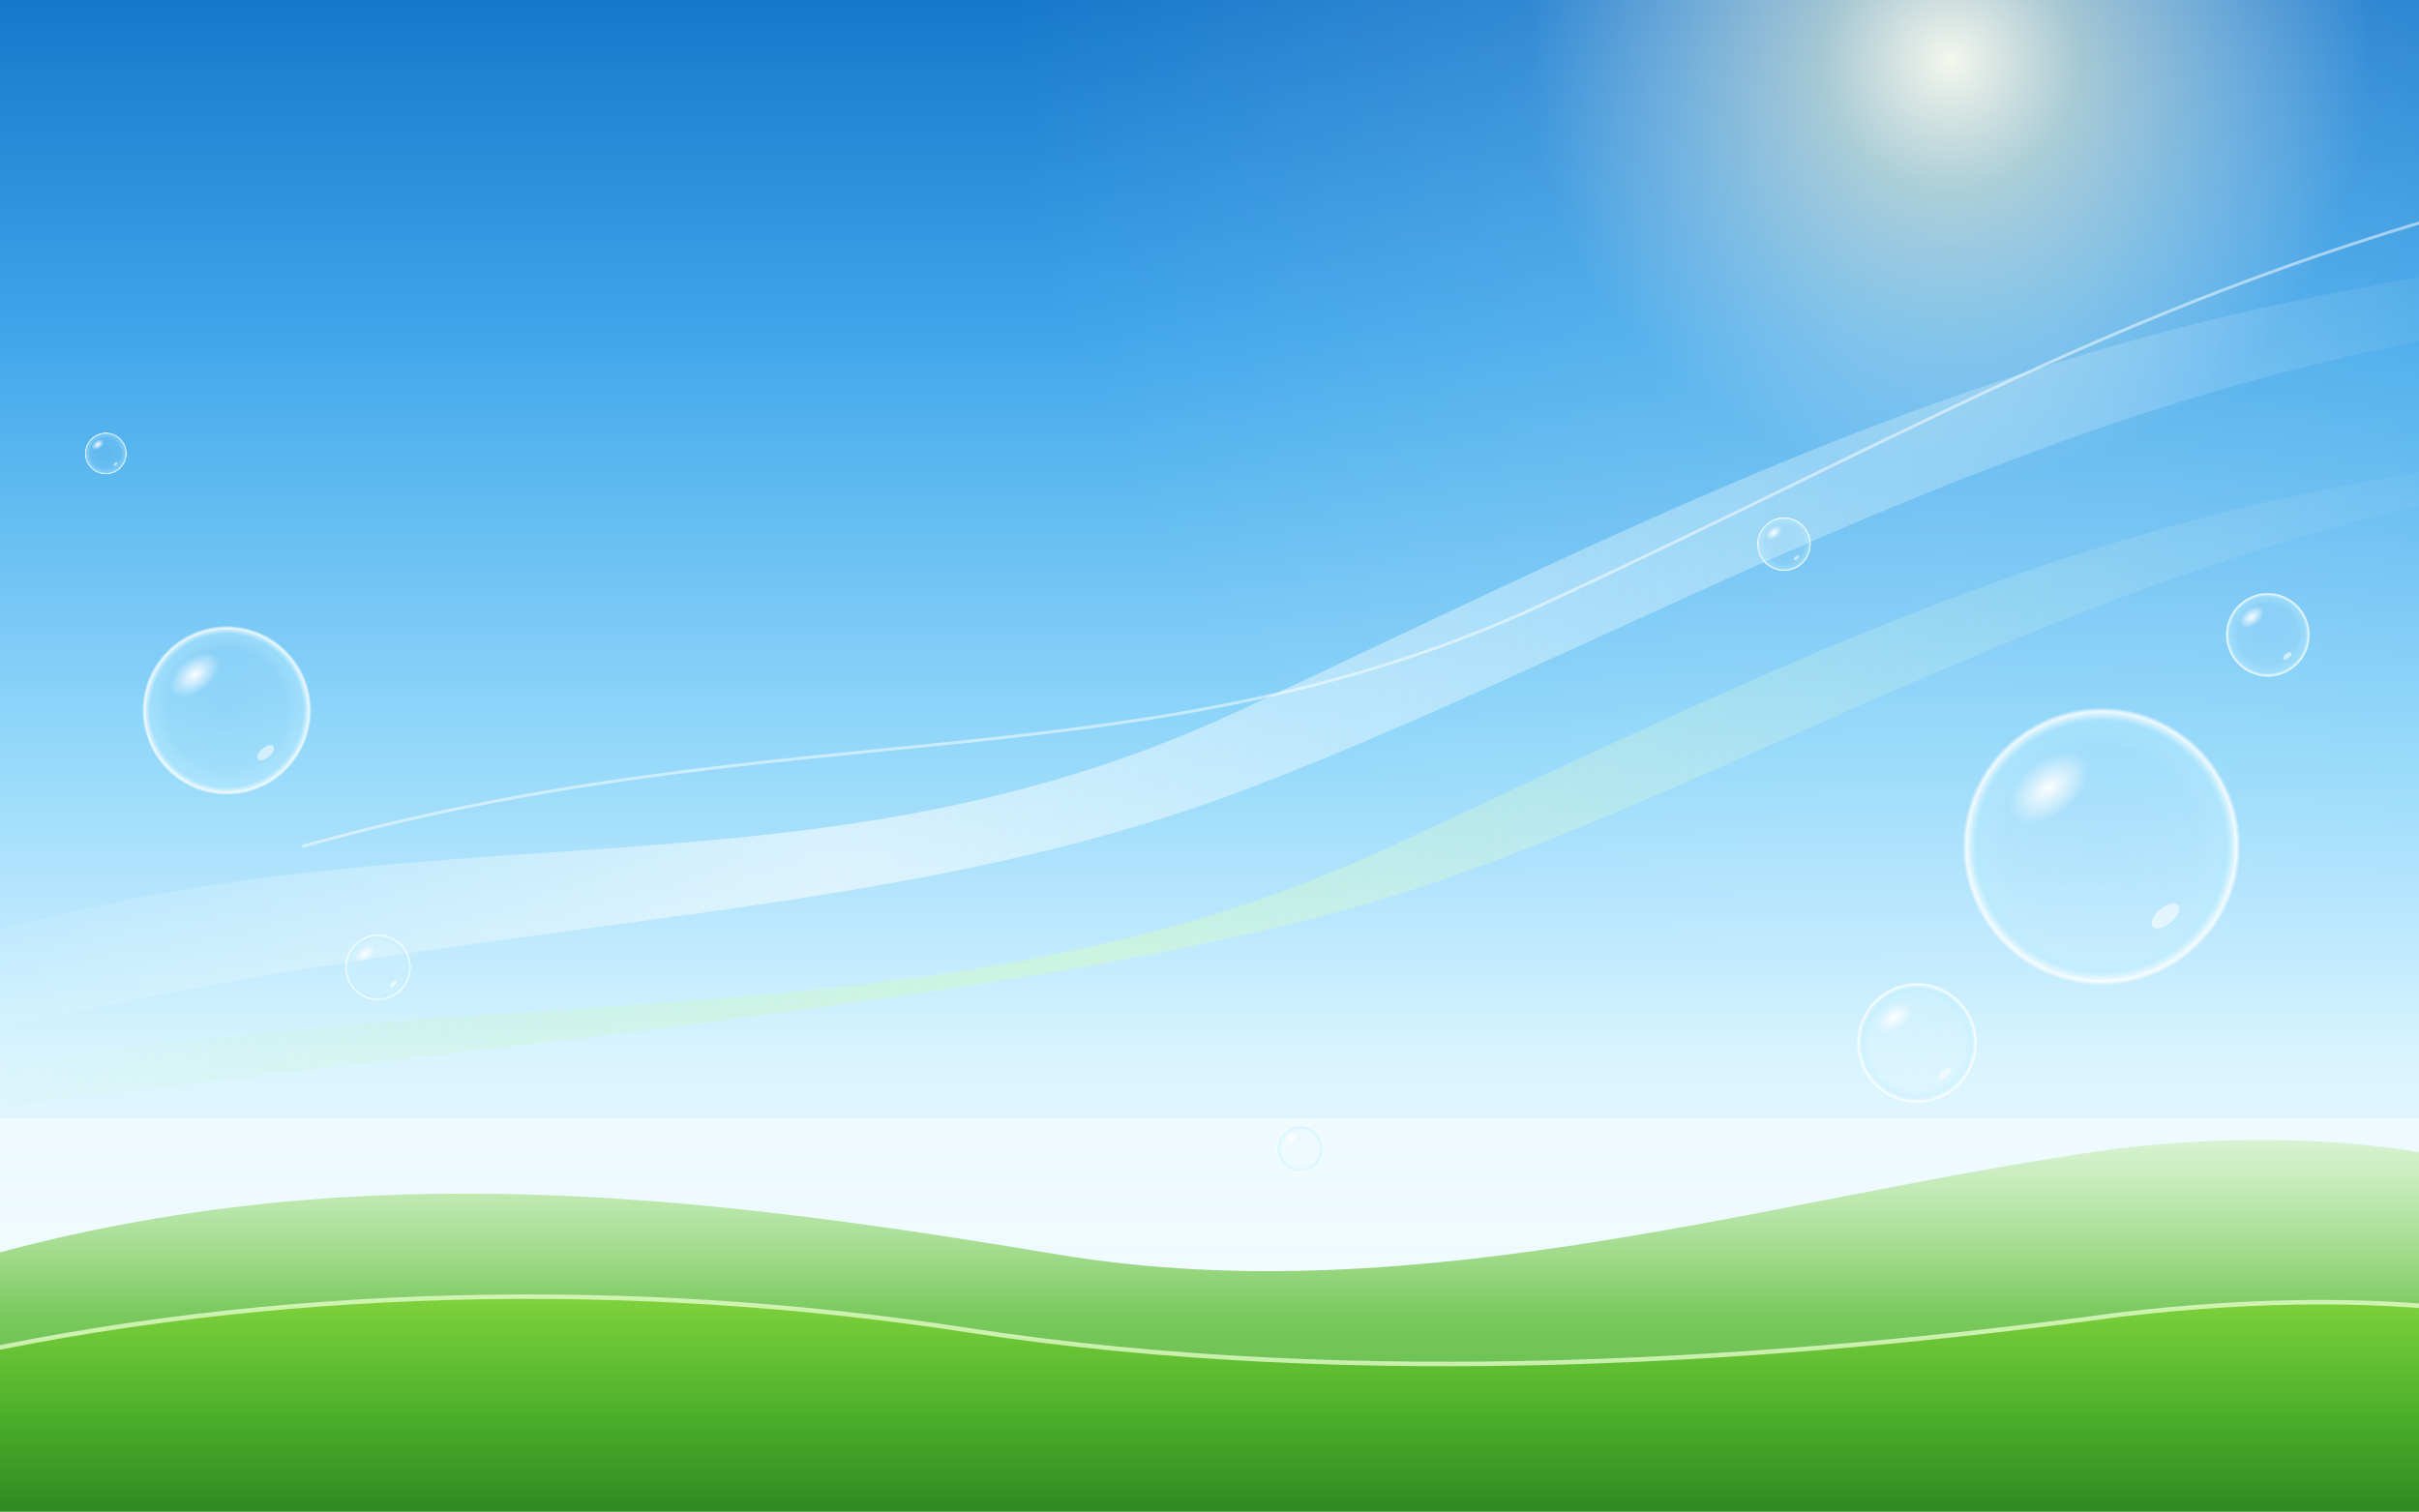
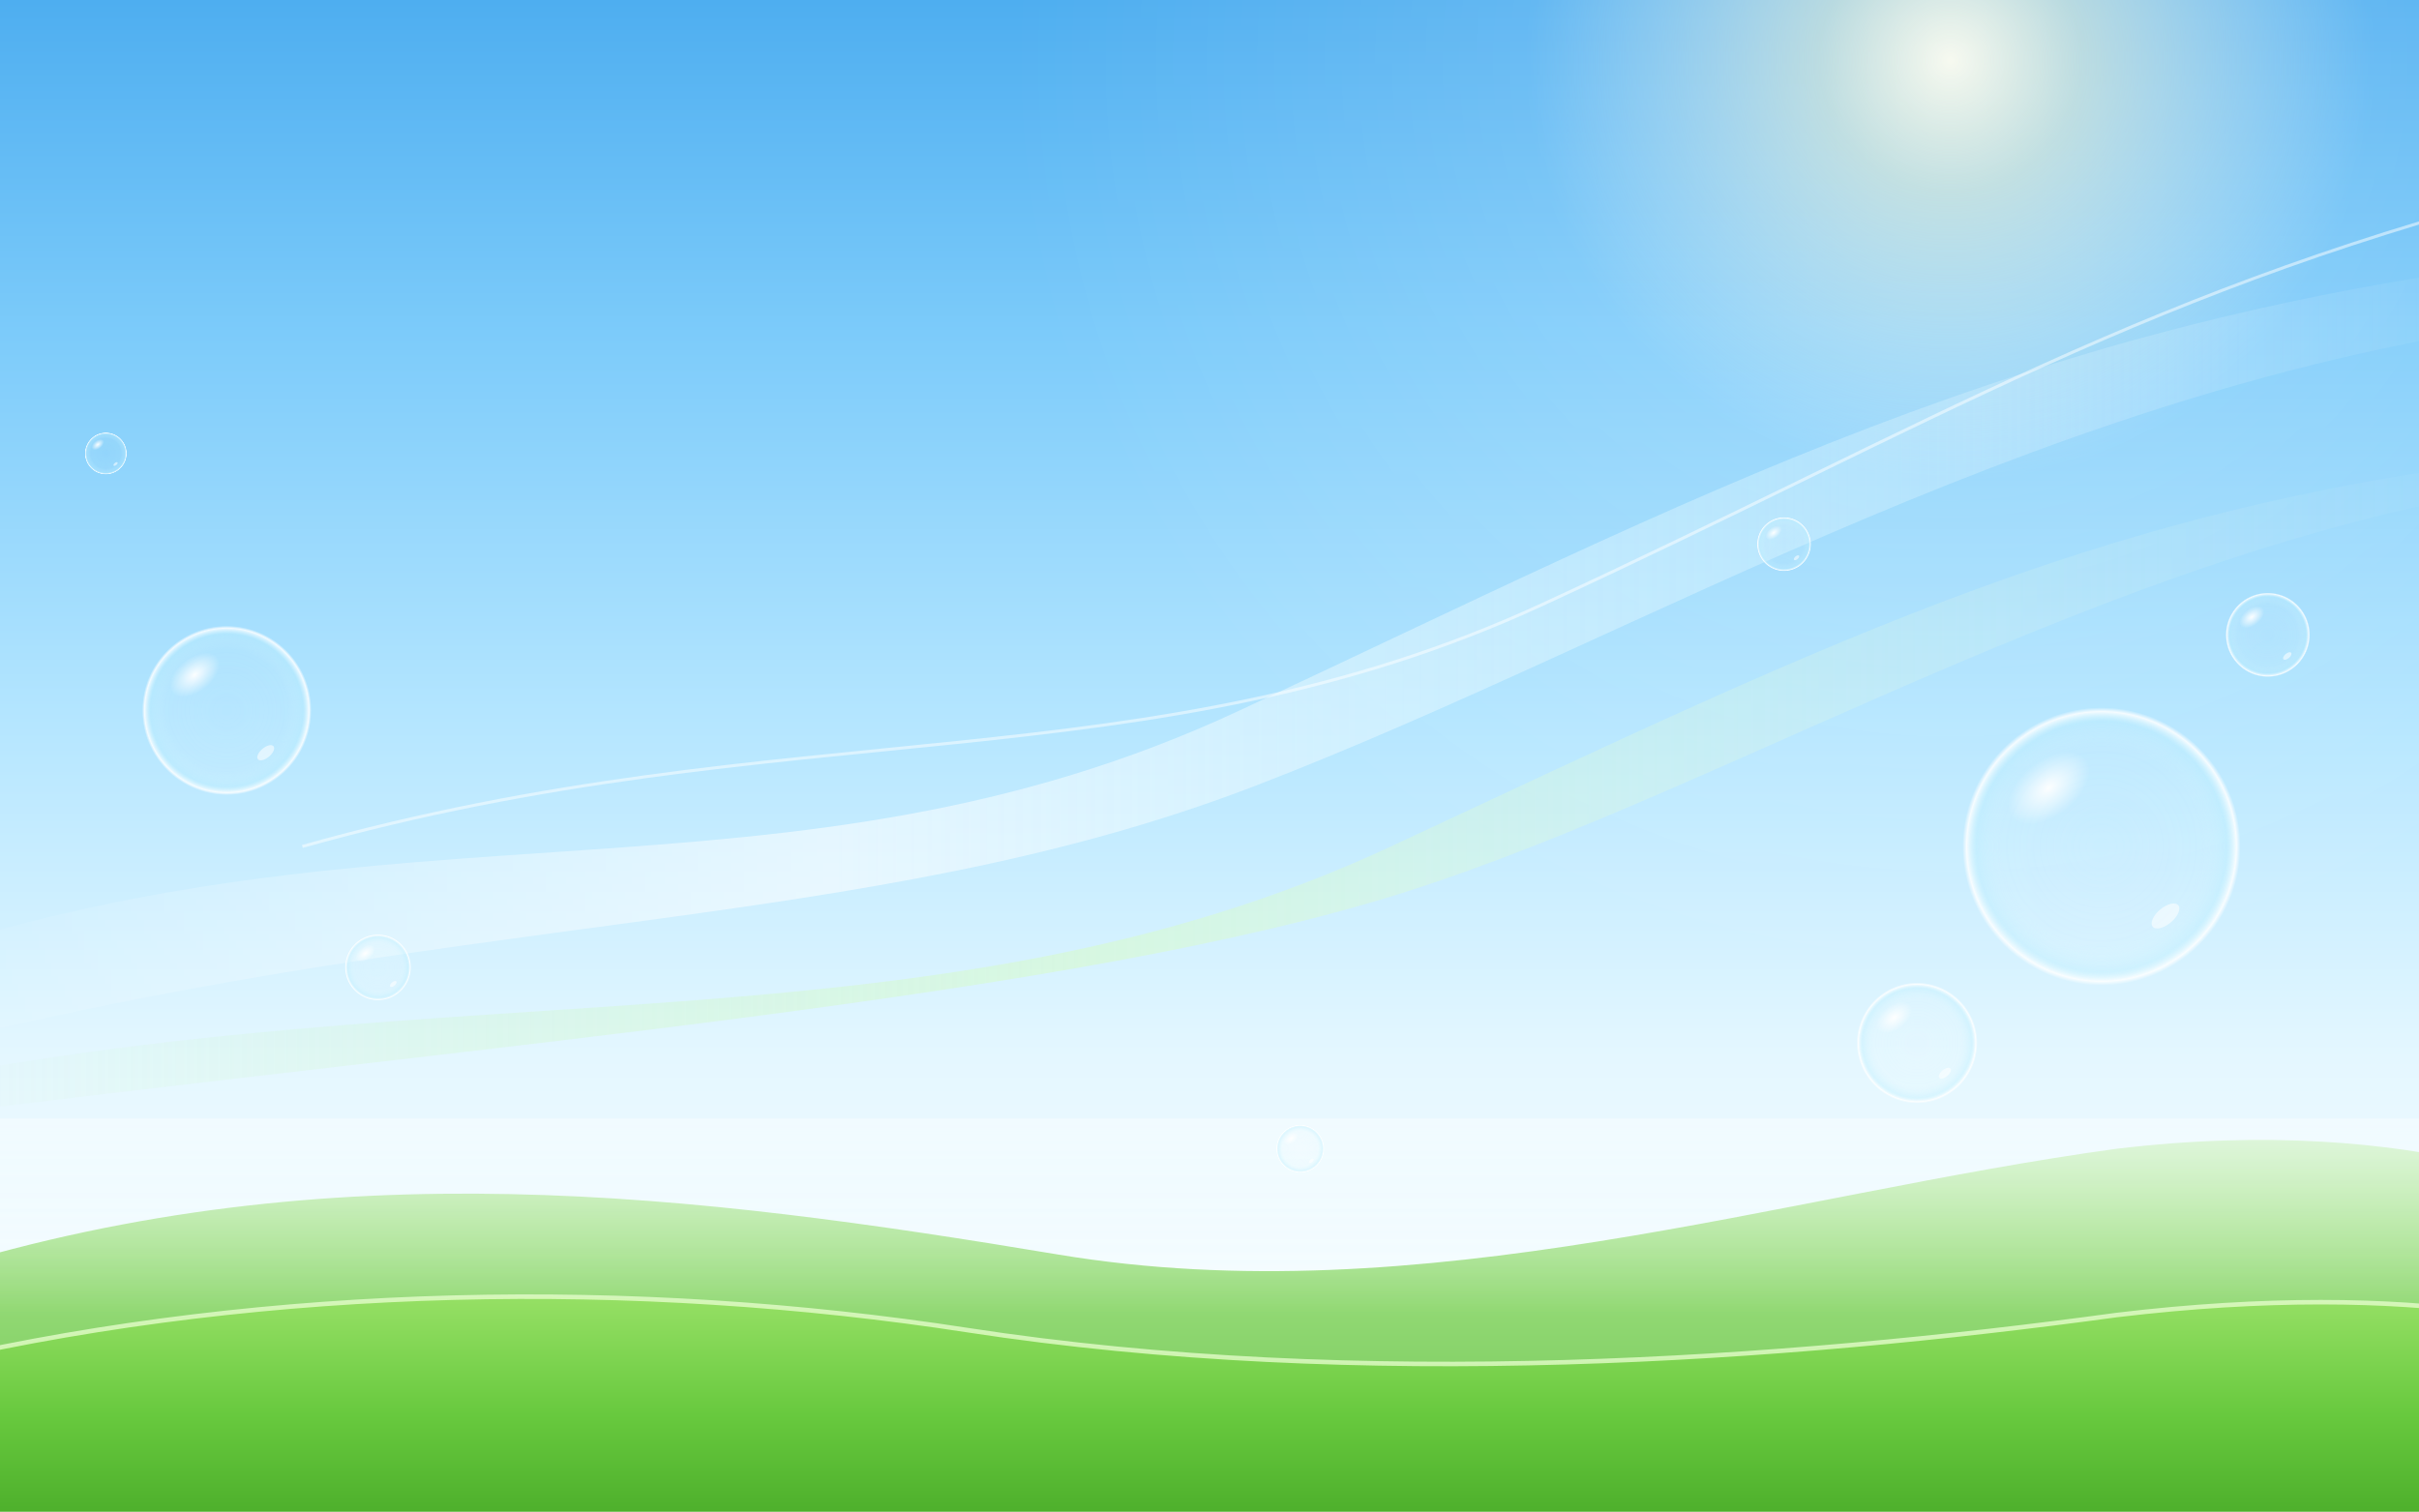
<svg xmlns="http://www.w3.org/2000/svg" viewBox="0 0 1600 1000" preserveAspectRatio="xMidYMax slice">
  <defs>
    <linearGradient id="sky" x1="0" y1="0" x2="0" y2="1">
-       <stop offset="0" stop-color="#1678cc" />
-       <stop offset="0.22" stop-color="#3fa6ea" />
-       <stop offset="0.48" stop-color="#8fd6fa" />
-       <stop offset="0.7" stop-color="#d9f4ff" />
-       <stop offset="0.86" stop-color="#f4fcff" />
+       <stop offset="0" stop-color="#4eaef0" />
+       <stop offset="0.22" stop-color="#7ccbfa" />
+       <stop offset="0.48" stop-color="#b5e6ff" />
+       <stop offset="0.7" stop-color="#e4f7ff" />
+       <stop offset="0.86" stop-color="#f6fdff" />
    </linearGradient>
    <radialGradient id="sun" cx="1290" cy="40" r="620" gradientUnits="userSpaceOnUse">
      <stop offset="0" stop-color="#fffdf0" stop-opacity="0.95" />
      <stop offset="0.14" stop-color="#fff7d6" stop-opacity="0.6" />
      <stop offset="0.45" stop-color="#ffffff" stop-opacity="0.12" />
      <stop offset="1" stop-color="#ffffff" stop-opacity="0" />
    </radialGradient>
    <linearGradient id="ribbon" x1="0" y1="0" x2="1" y2="0">
      <stop offset="0" stop-color="#ffffff" stop-opacity="0" />
      <stop offset="0.35" stop-color="#ffffff" stop-opacity="0.55" />
      <stop offset="0.7" stop-color="#e8fbff" stop-opacity="0.35" />
      <stop offset="1" stop-color="#ffffff" stop-opacity="0" />
    </linearGradient>
    <linearGradient id="ribbonGreen" x1="0" y1="0" x2="1" y2="0">
      <stop offset="0" stop-color="#b9f5a0" stop-opacity="0" />
      <stop offset="0.45" stop-color="#d8ffb8" stop-opacity="0.42" />
      <stop offset="1" stop-color="#ffffff" stop-opacity="0" />
    </linearGradient>
    <linearGradient id="hillBack" x1="0" y1="0" x2="0" y2="1">
-       <stop offset="0" stop-color="#9fe07a" />
-       <stop offset="1" stop-color="#4fae3c" />
+       <stop offset="0" stop-color="#b0e98e" />
+       <stop offset="1" stop-color="#6cc452" />
    </linearGradient>
    <linearGradient id="hillFront" x1="0" y1="0" x2="0" y2="1">
-       <stop offset="0" stop-color="#7fd23c" />
-       <stop offset="0.55" stop-color="#4caf2a" />
-       <stop offset="1" stop-color="#2e8a22" />
+       <stop offset="0" stop-color="#96e065" />
+       <stop offset="0.55" stop-color="#68c93e" />
+       <stop offset="1" stop-color="#4eb02c" />
    </linearGradient>
    <linearGradient id="haze" x1="0" y1="0" x2="0" y2="1">
      <stop offset="0" stop-color="#f4fcff" stop-opacity="0.75" />
      <stop offset="1" stop-color="#f4fcff" stop-opacity="0" />
    </linearGradient>
    <radialGradient id="bubble" cx="0.5" cy="0.5" r="0.5">
      <stop offset="0" stop-color="#ffffff" stop-opacity="0.04" />
      <stop offset="0.72" stop-color="#e6fbff" stop-opacity="0.1" />
      <stop offset="0.9" stop-color="#bff0ff" stop-opacity="0.38" />
      <stop offset="0.97" stop-color="#ffffff" stop-opacity="0.85" />
      <stop offset="1" stop-color="#ffffff" stop-opacity="0" />
    </radialGradient>
    <radialGradient id="glint" cx="0.5" cy="0.5" r="0.5">
      <stop offset="0" stop-color="#ffffff" stop-opacity="0.95" />
      <stop offset="1" stop-color="#ffffff" stop-opacity="0" />
    </radialGradient>
    <g id="b">
      <circle r="1" fill="url(#bubble)" />
      <ellipse cx="-0.38" cy="-0.42" rx="0.34" ry="0.2" transform="rotate(-38 -0.38 -0.42)" fill="url(#glint)" />
      <ellipse cx="0.46" cy="0.5" rx="0.12" ry="0.06" transform="rotate(-40 0.46 0.5)" fill="#ffffff" fill-opacity="0.55" />
    </g>
  </defs>
  <rect width="1600" height="1000" fill="url(#sky)" />
  <rect width="1600" height="1000" fill="url(#sun)" />
  <path d="M-80 640 C 260 520 520 610 820 470 S 1340 210 1700 170 L 1700 210 C 1360 250 1090 420 830 520 S 300 600 -80 700 Z" fill="url(#ribbon)" />
  <path d="M-80 720 C 300 640 620 700 920 560 S 1400 330 1700 300 L 1700 318 C 1420 350 1150 520 930 590 S 330 690 -80 742 Z" fill="url(#ribbonGreen)" />
  <path d="M200 560 C 520 470 760 520 1020 400 S 1420 190 1700 120" fill="none" stroke="#ffffff" stroke-opacity="0.5" stroke-width="2" />
  <path d="M-40 1000 L -40 840 C 220 760 460 790 700 830 C 940 870 1180 790 1400 760 C 1500 748 1580 756 1640 770 L 1640 1000 Z" fill="url(#hillBack)" />
  <rect y="740" width="1600" height="130" fill="url(#haze)" />
  <path d="M-40 1000 L -40 900 C 180 850 420 846 640 880 C 900 920 1180 900 1400 870 C 1500 858 1580 860 1640 868 L 1640 1000 Z" fill="url(#hillFront)" />
  <path d="M-40 900 C 180 850 420 846 640 880 C 900 920 1180 900 1400 870 C 1500 858 1580 860 1640 868" fill="none" stroke="#e9ffd0" stroke-opacity="0.75" stroke-width="3" />
  <use href="#b" transform="translate(1390 560) scale(92)" />
  <use href="#b" transform="translate(1268 690) scale(40)" />
  <use href="#b" transform="translate(1500 420) scale(28)" />
  <use href="#b" transform="translate(1180 360) scale(18)" />
  <use href="#b" transform="translate(150 470) scale(56)" />
  <use href="#b" transform="translate(250 640) scale(22)" />
  <use href="#b" transform="translate(70 300) scale(14)" />
  <use href="#b" transform="translate(860 760) scale(16)" />
</svg>
